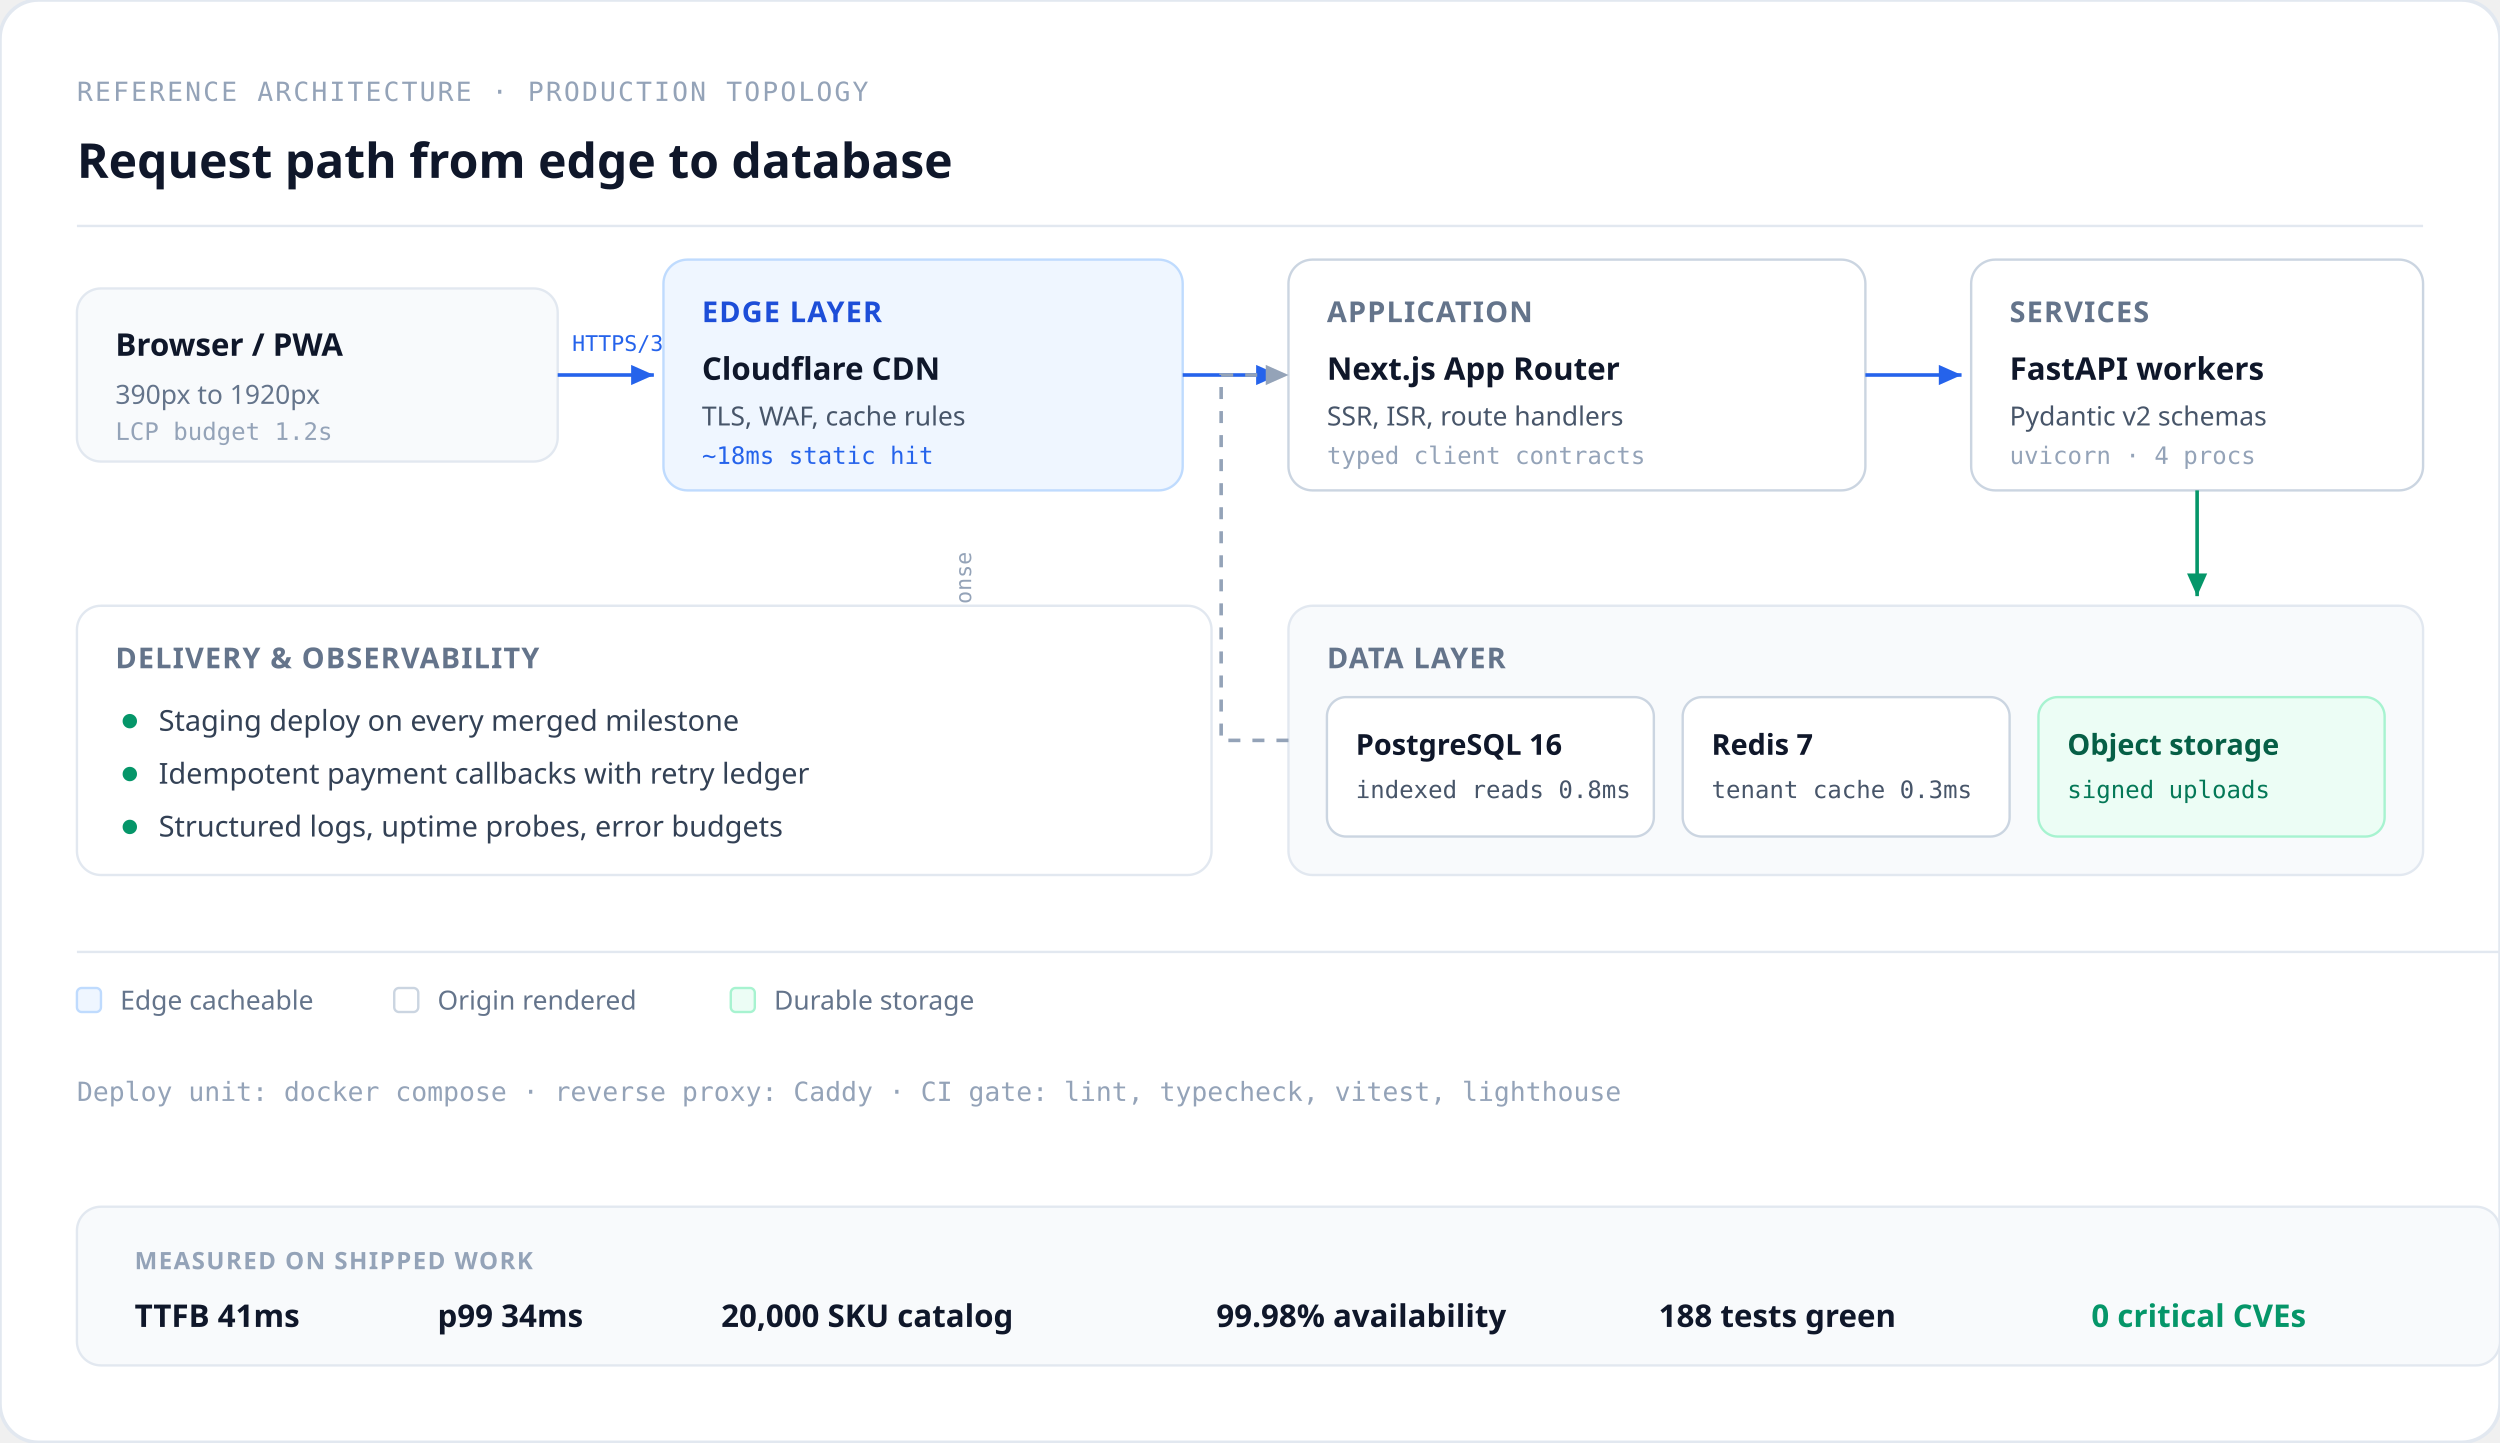
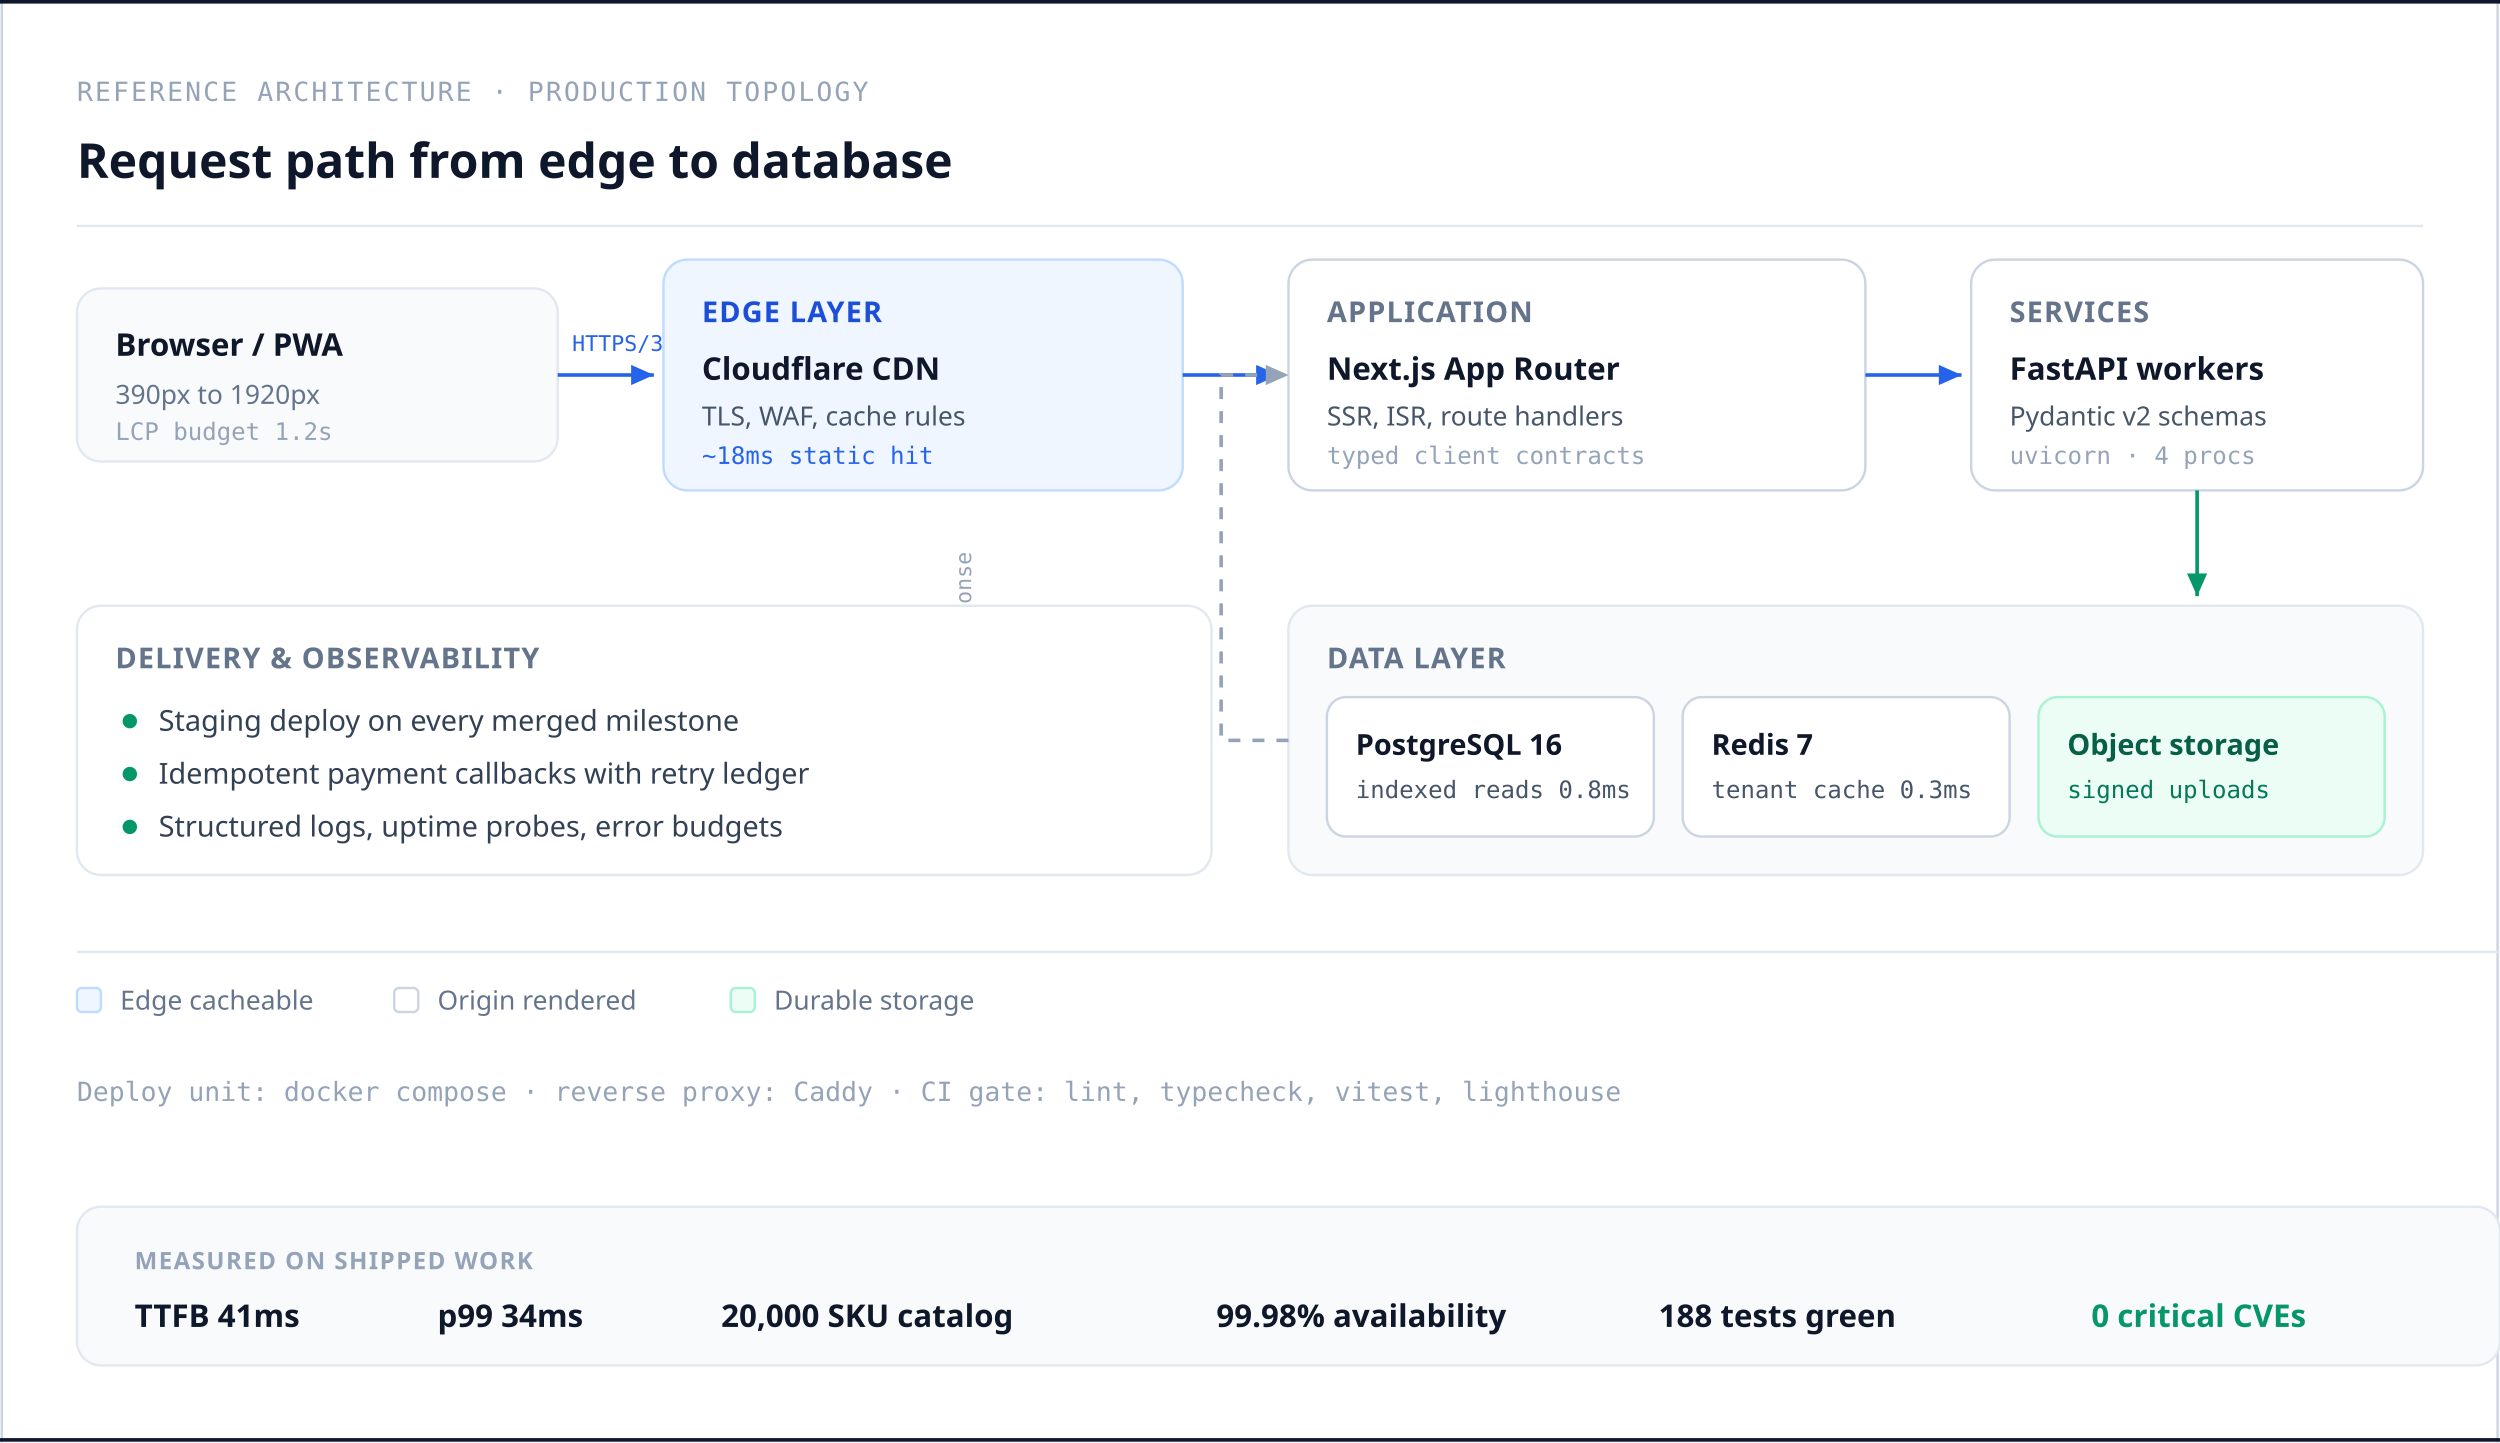
<svg xmlns="http://www.w3.org/2000/svg" viewBox="0 0 1040 600" width="1040" height="600" fill="none">
  <defs>
    <marker id="flow" viewBox="0 0 10 10" refX="9" refY="5" markerWidth="7" markerHeight="7" orient="auto-start-reverse">
      <path d="M 0 1 L 9 5 L 0 9 z" fill="#94A3B8" />
    </marker>
    <marker id="flowBlue" viewBox="0 0 10 10" refX="9" refY="5" markerWidth="7" markerHeight="7" orient="auto-start-reverse">
      <path d="M 0 1 L 9 5 L 0 9 z" fill="#2563EB" />
    </marker>
    <marker id="flowGreen" viewBox="0 0 10 10" refX="9" refY="5" markerWidth="7" markerHeight="7" orient="auto-start-reverse">
      <path d="M 0 1 L 9 5 L 0 9 z" fill="#059669" />
    </marker>
  </defs>
-   <rect x="0" y="0" width="1040" height="600" rx="16" fill="#FFFFFF" stroke="#E2E8F0" stroke-width="1.5" />
+   <rect x="0" y="0" width="1040" height="600" fill="#FFFFFF" />
+   <line x1="0.75" y1="0" x2="0.75" y2="600" stroke="#CBD5E1" />
+   <line x1="1039" y1="0" x2="1039" y2="600" stroke="#CBD5E1" />
+   <line x1="0" y1="0.75" x2="1040" y2="0.75" stroke="#0F172A" stroke-width="1.5" />
+   <line x1="0" y1="599" x2="1040" y2="599" stroke="#0F172A" stroke-width="1.5" />
  <text x="32" y="42" font-family="Geist Mono, monospace" font-size="11" font-weight="500" letter-spacing="0.08em" fill="#94A3B8">REFERENCE ARCHITECTURE · PRODUCTION TOPOLOGY</text>
  <text x="32" y="74" font-family="Geist, sans-serif" font-size="20" font-weight="600" fill="#0F172A">Request path from edge to database</text>
  <line x1="32" y1="94" x2="1008" y2="94" stroke="#E2E8F0" />
  <g transform="translate(32, 120)">
    <rect width="200" height="72" rx="10" fill="#F8FAFC" stroke="#E2E8F0" />
    <text x="16" y="28" font-family="Geist, sans-serif" font-size="13" font-weight="600" fill="#0F172A">Browser / PWA</text>
    <text x="16" y="48" font-family="Geist, sans-serif" font-size="11" fill="#64748B">390px to 1920px</text>
    <text x="16" y="63" font-family="Geist Mono, monospace" font-size="10" fill="#94A3B8">LCP budget 1.2s</text>
  </g>
  <line x1="232" y1="156" x2="272" y2="156" stroke="#2563EB" stroke-width="1.5" marker-end="url(#flowBlue)" />
  <text x="238" y="146" font-family="Geist Mono, monospace" font-size="9" fill="#2563EB">HTTPS/3</text>
  <g transform="translate(276, 108)">
    <rect width="216" height="96" rx="10" fill="#EFF6FF" stroke="#BFDBFE" />
    <text x="16" y="26" font-family="Geist, sans-serif" font-size="12" font-weight="600" letter-spacing="0.04em" fill="#1D4ED8">EDGE LAYER</text>
    <text x="16" y="50" font-family="Geist, sans-serif" font-size="13" font-weight="600" fill="#0F172A">Cloudflare CDN</text>
    <text x="16" y="69" font-family="Geist, sans-serif" font-size="11" fill="#475569">TLS, WAF, cache rules</text>
    <text x="16" y="85" font-family="Geist Mono, monospace" font-size="10" fill="#2563EB">~18ms static hit</text>
  </g>
  <line x1="492" y1="156" x2="532" y2="156" stroke="#2563EB" stroke-width="1.5" marker-end="url(#flowBlue)" />
  <g transform="translate(536, 108)">
    <rect width="240" height="96" rx="10" fill="#FFFFFF" stroke="#CBD5E1" />
    <text x="16" y="26" font-family="Geist, sans-serif" font-size="12" font-weight="600" letter-spacing="0.04em" fill="#64748B">APPLICATION</text>
    <text x="16" y="50" font-family="Geist, sans-serif" font-size="13" font-weight="600" fill="#0F172A">Next.js App Router</text>
    <text x="16" y="69" font-family="Geist, sans-serif" font-size="11" fill="#475569">SSR, ISR, route handlers</text>
    <text x="16" y="85" font-family="Geist Mono, monospace" font-size="10" fill="#94A3B8">typed client contracts</text>
  </g>
  <line x1="776" y1="156" x2="816" y2="156" stroke="#2563EB" stroke-width="1.5" marker-end="url(#flowBlue)" />
  <g transform="translate(820, 108)">
    <rect width="188" height="96" rx="10" fill="#FFFFFF" stroke="#CBD5E1" />
    <text x="16" y="26" font-family="Geist, sans-serif" font-size="12" font-weight="600" letter-spacing="0.04em" fill="#64748B">SERVICES</text>
    <text x="16" y="50" font-family="Geist, sans-serif" font-size="13" font-weight="600" fill="#0F172A">FastAPI workers</text>
    <text x="16" y="69" font-family="Geist, sans-serif" font-size="11" fill="#475569">Pydantic v2 schemas</text>
    <text x="16" y="85" font-family="Geist Mono, monospace" font-size="10" fill="#94A3B8">uvicorn · 4 procs</text>
  </g>
  <line x1="914" y1="204" x2="914" y2="248" stroke="#059669" stroke-width="1.5" marker-end="url(#flowGreen)" />
  <g transform="translate(536, 252)">
    <rect width="472" height="112" rx="10" fill="#F8FAFC" stroke="#E2E8F0" />
    <text x="16" y="26" font-family="Geist, sans-serif" font-size="12" font-weight="600" letter-spacing="0.04em" fill="#64748B">DATA LAYER</text>
    <g transform="translate(16, 38)">
      <rect width="136" height="58" rx="8" fill="#FFFFFF" stroke="#CBD5E1" />
      <text x="12" y="24" font-family="Geist, sans-serif" font-size="12" font-weight="600" fill="#0F172A">PostgreSQL 16</text>
      <text x="12" y="42" font-family="Geist Mono, monospace" font-size="10" fill="#475569">indexed reads 0.8ms</text>
    </g>
    <g transform="translate(164, 38)">
      <rect width="136" height="58" rx="8" fill="#FFFFFF" stroke="#CBD5E1" />
      <text x="12" y="24" font-family="Geist, sans-serif" font-size="12" font-weight="600" fill="#0F172A">Redis 7</text>
      <text x="12" y="42" font-family="Geist Mono, monospace" font-size="10" fill="#475569">tenant cache 0.3ms</text>
    </g>
    <g transform="translate(312, 38)">
      <rect width="144" height="58" rx="8" fill="#ECFDF5" stroke="#A7F3D0" />
      <text x="12" y="24" font-family="Geist, sans-serif" font-size="12" font-weight="600" fill="#065F46">Object storage</text>
      <text x="12" y="42" font-family="Geist Mono, monospace" font-size="10" fill="#047857">signed uploads</text>
    </g>
  </g>
  <path d="M 536 308 H 508 V 156 H 536" stroke="#94A3B8" stroke-width="1.5" fill="none" stroke-dasharray="5 5" marker-end="url(#flow)" />
  <text x="404" y="300" font-family="Geist Mono, monospace" font-size="9" fill="#94A3B8" transform="rotate(-90 404 300)">JSON response</text>
  <g transform="translate(32, 252)">
    <rect width="472" height="112" rx="10" fill="#FFFFFF" stroke="#E2E8F0" />
    <text x="16" y="26" font-family="Geist, sans-serif" font-size="12" font-weight="600" letter-spacing="0.04em" fill="#64748B">DELIVERY &amp; OBSERVABILITY</text>
    <g font-family="Geist, sans-serif" font-size="12" fill="#334155">
      <circle cx="22" cy="48" r="3" fill="#059669" />
      <text x="34" y="52">Staging deploy on every merged milestone</text>
      <circle cx="22" cy="70" r="3" fill="#059669" />
      <text x="34" y="74">Idempotent payment callbacks with retry ledger</text>
      <circle cx="22" cy="92" r="3" fill="#059669" />
      <text x="34" y="96">Structured logs, uptime probes, error budgets</text>
    </g>
  </g>
  <g transform="translate(32, 396)">
    <line x1="0" y1="0" x2="1008" y2="0" stroke="#E2E8F0" />
    <g transform="translate(0, 24)" font-family="Geist, sans-serif" font-size="11" fill="#64748B">
      <rect x="0" y="-9" width="10" height="10" rx="2" fill="#EFF6FF" stroke="#BFDBFE" />
      <text x="18" y="0">Edge cacheable</text>
      <rect x="132" y="-9" width="10" height="10" rx="2" fill="#FFFFFF" stroke="#CBD5E1" />
      <text x="150" y="0">Origin rendered</text>
      <rect x="272" y="-9" width="10" height="10" rx="2" fill="#ECFDF5" stroke="#A7F3D0" />
      <text x="290" y="0">Durable storage</text>
    </g>
    <g transform="translate(0, 62)" font-family="Geist Mono, monospace" font-size="11" fill="#94A3B8">
      <text x="0" y="0">Deploy unit: docker compose · reverse proxy: Caddy · CI gate: lint, typecheck, vitest, lighthouse</text>
    </g>
  </g>
  <g transform="translate(32, 502)">
    <rect width="1008" height="66" rx="10" fill="#F8FAFC" stroke="#E2E8F0" />
    <g font-family="Geist, sans-serif">
      <text x="24" y="26" font-size="10" font-weight="600" letter-spacing="0.06em" fill="#94A3B8">MEASURED ON SHIPPED WORK</text>
      <text x="24" y="50" font-size="13" font-weight="600" fill="#0F172A">TTFB 41ms</text>
      <text x="150" y="50" font-size="13" font-weight="600" fill="#0F172A">p99 34ms</text>
      <text x="268" y="50" font-size="13" font-weight="600" fill="#0F172A">20,000 SKU catalog</text>
      <text x="474" y="50" font-size="13" font-weight="600" fill="#0F172A">99.98% availability</text>
      <text x="658" y="50" font-size="13" font-weight="600" fill="#0F172A">188 tests green</text>
      <text x="838" y="50" font-size="13" font-weight="600" fill="#059669">0 critical CVEs</text>
    </g>
  </g>
</svg>
